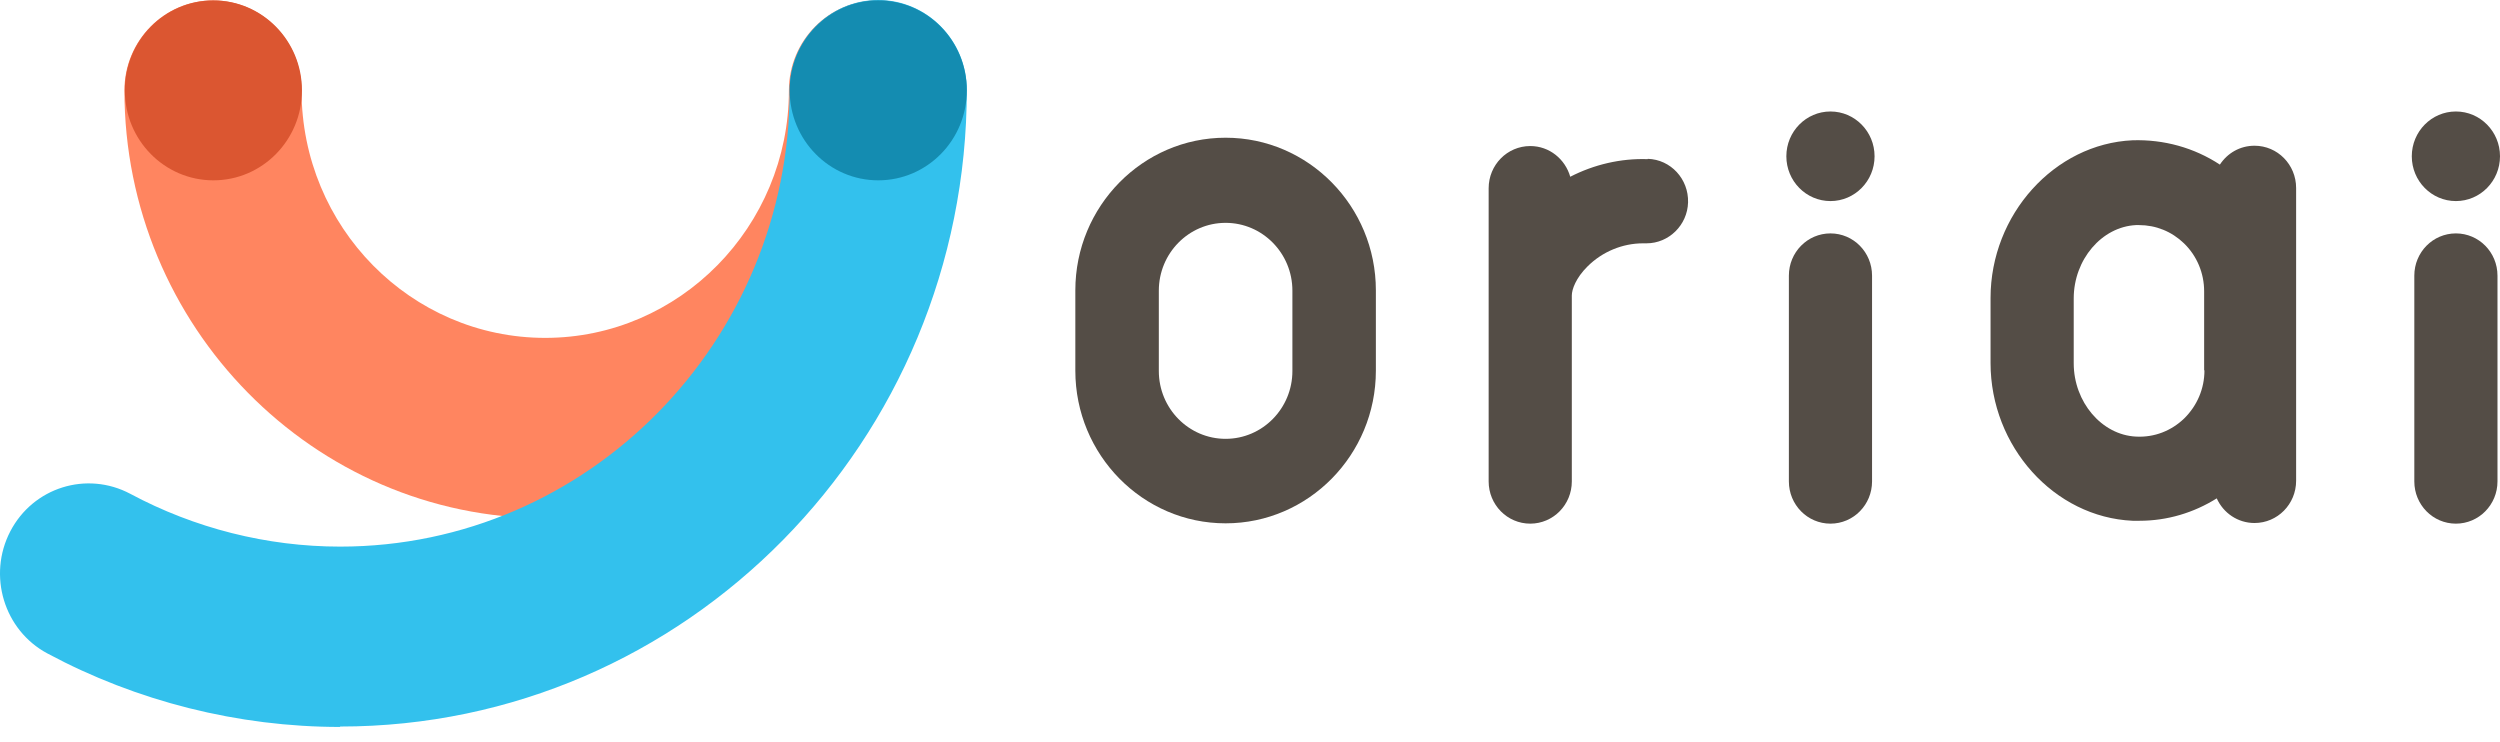
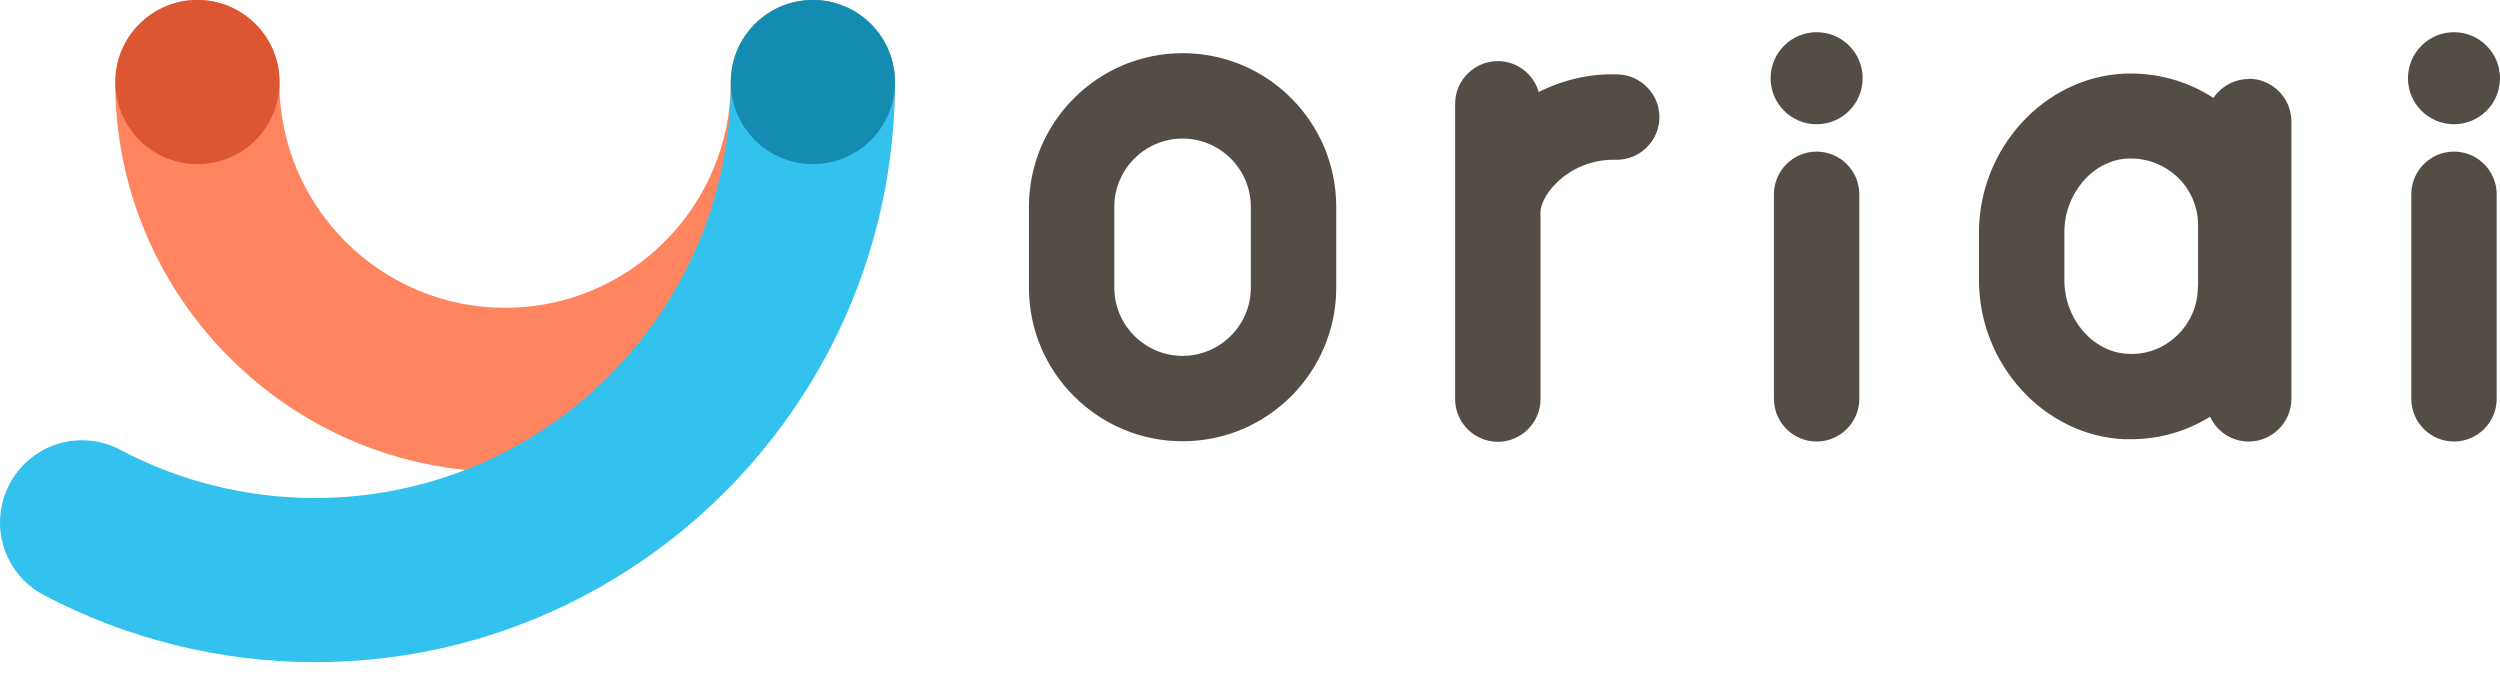
- <svg xmlns="http://www.w3.org/2000/svg" width="172" height="51" viewBox="0 0 172 51" fill="none">
-   <path d="M37.539 35.654C21.56 35.654 8.56 22.449 8.56 6.217C8.56 2.806 11.295 0.028 14.654 0.028C18.012 0.028 20.747 2.806 20.747 6.217C20.747 15.626 28.276 23.246 37.511 23.246C46.747 23.246 54.276 15.598 54.276 6.217C54.276 2.806 57.011 0.028 60.369 0.028C63.727 0.028 66.463 2.806 66.463 6.217C66.463 22.449 53.463 35.654 37.484 35.654H37.539Z" fill="#FF8560" />
-   <path d="M23.401 50.014C16.387 50.014 9.4 48.253 3.252 44.952C0.273 43.356 -0.865 39.588 0.706 36.561C2.277 33.535 5.96 32.38 8.966 33.975C13.381 36.341 18.364 37.607 23.401 37.607C40.436 37.607 54.33 23.521 54.33 6.19C54.33 2.779 57.065 0 60.423 0C63.782 0 66.517 2.779 66.517 6.19C66.517 30.344 47.18 49.986 23.401 49.986V50.014Z" fill="#33C1ED" />
-   <path d="M14.681 12.407C18.046 12.407 20.774 9.636 20.774 6.217C20.774 2.799 18.046 0.028 14.681 0.028C11.315 0.028 8.587 2.799 8.587 6.217C8.587 9.636 11.315 12.407 14.681 12.407Z" fill="#DB5631" />
-   <path d="M60.423 12.407C63.789 12.407 66.517 9.636 66.517 6.217C66.517 2.799 63.789 0.028 60.423 0.028C57.058 0.028 54.33 2.799 54.33 6.217C54.33 9.636 57.058 12.407 60.423 12.407Z" fill="#148CB1" />
-   <path d="M84.322 36.005C78.622 36.005 73.983 31.293 73.983 25.503V19.977C73.983 14.187 78.622 9.475 84.322 9.475C90.022 9.475 94.66 14.187 94.66 19.977V25.503C94.66 31.293 90.022 36.005 84.322 36.005ZM84.322 15.332C81.786 15.332 79.727 17.423 79.727 19.999V25.525C79.727 28.101 81.786 30.192 84.322 30.192C86.858 30.192 88.917 28.101 88.917 25.525V19.999C88.917 17.423 86.858 15.332 84.322 15.332Z" fill="#544D46" />
-   <path d="M155.112 10.026C154.115 10.026 153.248 10.532 152.728 11.325C150.951 10.158 148.87 9.585 146.725 9.651C141.349 9.894 136.95 14.759 136.95 20.505V24.975C136.95 30.721 141.328 35.586 146.725 35.829C146.876 35.829 147.028 35.829 147.201 35.829C149.109 35.829 150.929 35.278 152.512 34.287C152.967 35.3 153.964 35.983 155.112 35.983C156.695 35.983 157.973 34.684 157.973 33.077V12.932C157.973 11.325 156.695 10.026 155.112 10.026ZM151.666 25.481C151.666 26.736 151.168 27.903 150.279 28.783C149.39 29.642 148.22 30.104 146.963 30.038C144.601 29.928 142.672 27.661 142.672 24.997V20.527C142.672 17.863 144.601 15.596 146.963 15.486C147.028 15.486 147.093 15.486 147.158 15.486C148.328 15.486 149.412 15.926 150.257 16.741C151.146 17.599 151.645 18.788 151.645 20.043V25.481H151.666Z" fill="#544D46" />
-   <path d="M113.365 10.95C111.501 10.884 109.658 11.325 108.033 12.161C107.686 10.95 106.602 10.048 105.28 10.048C103.698 10.048 102.419 11.347 102.419 12.954V33.121C102.419 34.728 103.698 36.027 105.28 36.027C106.863 36.027 108.141 34.728 108.141 33.121V20.329C108.141 19.911 108.423 19.119 109.225 18.326C110.244 17.313 111.631 16.741 113.04 16.741C113.126 16.741 113.191 16.741 113.278 16.741C114.817 16.741 116.096 15.486 116.139 13.923C116.182 12.316 114.947 10.973 113.365 10.928V10.95Z" fill="#544D46" />
-   <path d="M125.936 36.027C124.353 36.027 123.075 34.728 123.075 33.121V18.964C123.075 17.357 124.353 16.058 125.936 16.058C127.518 16.058 128.797 17.357 128.797 18.964V33.121C128.797 34.728 127.518 36.027 125.936 36.027Z" fill="#544D46" />
-   <path d="M125.936 13.834C127.611 13.834 128.97 12.454 128.97 10.752C128.97 9.05 127.611 7.67 125.936 7.67C124.26 7.67 122.901 9.05 122.901 10.752C122.901 12.454 124.26 13.834 125.936 13.834Z" fill="#544D46" />
-   <path d="M168.966 36.027C167.383 36.027 166.105 34.728 166.105 33.121V18.964C166.105 17.357 167.383 16.058 168.966 16.058C170.548 16.058 171.827 17.357 171.827 18.964V33.121C171.827 34.728 170.548 36.027 168.966 36.027Z" fill="#544D46" />
-   <path d="M168.966 13.834C170.641 13.834 172 12.454 172 10.752C172 9.05 170.641 7.67 168.966 7.67C167.29 7.67 165.931 9.05 165.931 10.752C165.931 12.454 167.29 13.834 168.966 13.834Z" fill="#544D46" />
+ <svg xmlns="http://www.w3.org/2000/svg" width="103" height="28" viewBox="0 0 103 28" fill="none">
+   <path d="M20.809 19.444C11.951 19.444 4.746 12.24 4.746 3.381C4.746 1.517 6.263 0 8.127 0C9.991 0 11.508 1.517 11.508 3.381C11.508 8.511 15.679 12.682 20.809 12.682C25.939 12.682 30.11 8.511 30.11 3.381C30.11 1.517 31.627 0 33.491 0C35.355 0 36.872 1.517 36.872 3.381C36.872 12.24 29.668 19.444 20.809 19.444Z" fill="#FF8560" />
+   <path d="M12.972 27.281C9.086 27.281 5.22 26.323 1.797 24.511C0.143 23.637 -0.479 21.593 0.396 19.939C1.27 18.286 3.313 17.654 4.967 18.538C7.411 19.834 10.181 20.519 12.972 20.519C22.421 20.519 30.11 12.829 30.11 3.381C30.11 1.517 31.627 0 33.491 0C35.355 0 36.872 1.517 36.872 3.381C36.872 16.558 26.149 27.281 12.972 27.281Z" fill="#33C1ED" />
+   <path d="M8.138 6.762C10.005 6.762 11.519 5.249 11.519 3.381C11.519 1.514 10.005 0 8.138 0C6.27 0 4.756 1.514 4.756 3.381C4.756 5.249 6.27 6.762 8.138 6.762Z" fill="#DB5631" />
+   <path d="M33.491 6.762C35.358 6.762 36.872 5.249 36.872 3.381C36.872 1.514 35.358 0 33.491 0C31.624 0 30.11 1.514 30.11 3.381C30.11 5.249 31.624 6.762 33.491 6.762Z" fill="#148CB1" />
+   <path d="M48.722 18.18C45.236 18.18 42.392 15.347 42.392 11.85V8.521C42.392 5.035 45.225 2.191 48.722 2.191C52.219 2.191 55.053 5.024 55.053 8.521V11.85C55.053 15.336 52.219 18.18 48.722 18.18ZM48.722 5.709C47.174 5.709 45.91 6.973 45.91 8.521V11.85C45.91 13.398 47.174 14.662 48.722 14.662C50.271 14.662 51.535 13.398 51.535 11.85V8.521C51.535 6.973 50.271 5.709 48.722 5.709Z" fill="#544D46" />
+   <path d="M92.656 3.255C92.046 3.255 91.508 3.571 91.192 4.034C90.107 3.328 88.833 2.981 87.516 3.034C84.219 3.181 81.533 6.12 81.533 9.585V11.544C81.533 15.01 84.219 17.949 87.516 18.096C87.611 18.096 87.706 18.096 87.801 18.096C88.97 18.096 90.086 17.77 91.055 17.169C91.329 17.77 91.94 18.191 92.646 18.191C93.615 18.191 94.405 17.401 94.405 16.432V5.003C94.405 4.034 93.615 3.244 92.646 3.244L92.656 3.255ZM90.55 11.829C90.55 12.587 90.244 13.293 89.697 13.82C89.149 14.346 88.433 14.62 87.674 14.578C86.231 14.515 85.052 13.156 85.052 11.534V9.575C85.052 7.963 86.231 6.594 87.674 6.531C87.716 6.531 87.758 6.531 87.801 6.531C88.517 6.531 89.18 6.804 89.707 7.289C90.255 7.816 90.56 8.521 90.56 9.28V11.818L90.55 11.829Z" fill="#544D46" />
+   <path d="M66.66 3.065C65.512 3.023 64.396 3.287 63.395 3.792C63.184 3.055 62.51 2.518 61.71 2.518C60.741 2.518 59.951 3.308 59.951 4.277V16.442C59.951 17.412 60.741 18.202 61.71 18.202C62.679 18.202 63.469 17.412 63.469 16.442V8.732C63.469 8.479 63.648 8.005 64.132 7.531C64.754 6.92 65.597 6.583 66.46 6.583C66.513 6.583 66.555 6.583 66.608 6.583C67.556 6.583 68.335 5.825 68.367 4.877C68.398 3.908 67.629 3.097 66.66 3.065Z" fill="#544D46" />
+   <path d="M74.845 18.191C73.876 18.191 73.086 17.401 73.086 16.432V8.005C73.086 7.036 73.876 6.246 74.845 6.246C75.814 6.246 76.604 7.036 76.604 8.005V16.432C76.604 17.401 75.814 18.191 74.845 18.191Z" fill="#544D46" />
+   <path d="M74.845 5.119C75.892 5.119 76.741 4.27 76.741 3.223C76.741 2.176 75.892 1.327 74.845 1.327C73.798 1.327 72.949 2.176 72.949 3.223C72.949 4.27 73.798 5.119 74.845 5.119Z" fill="#544D46" />
+   <path d="M101.104 18.191C100.135 18.191 99.345 17.401 99.345 16.432V8.005C99.345 7.036 100.135 6.246 101.104 6.246C102.073 6.246 102.863 7.036 102.863 8.005V16.432C102.863 17.401 102.073 18.191 101.104 18.191Z" fill="#544D46" />
+   <path d="M101.104 5.119C102.151 5.119 103 4.27 103 3.223C103 2.176 102.151 1.327 101.104 1.327C100.057 1.327 99.208 2.176 99.208 3.223C99.208 4.27 100.057 5.119 101.104 5.119Z" fill="#544D46" />
</svg>
